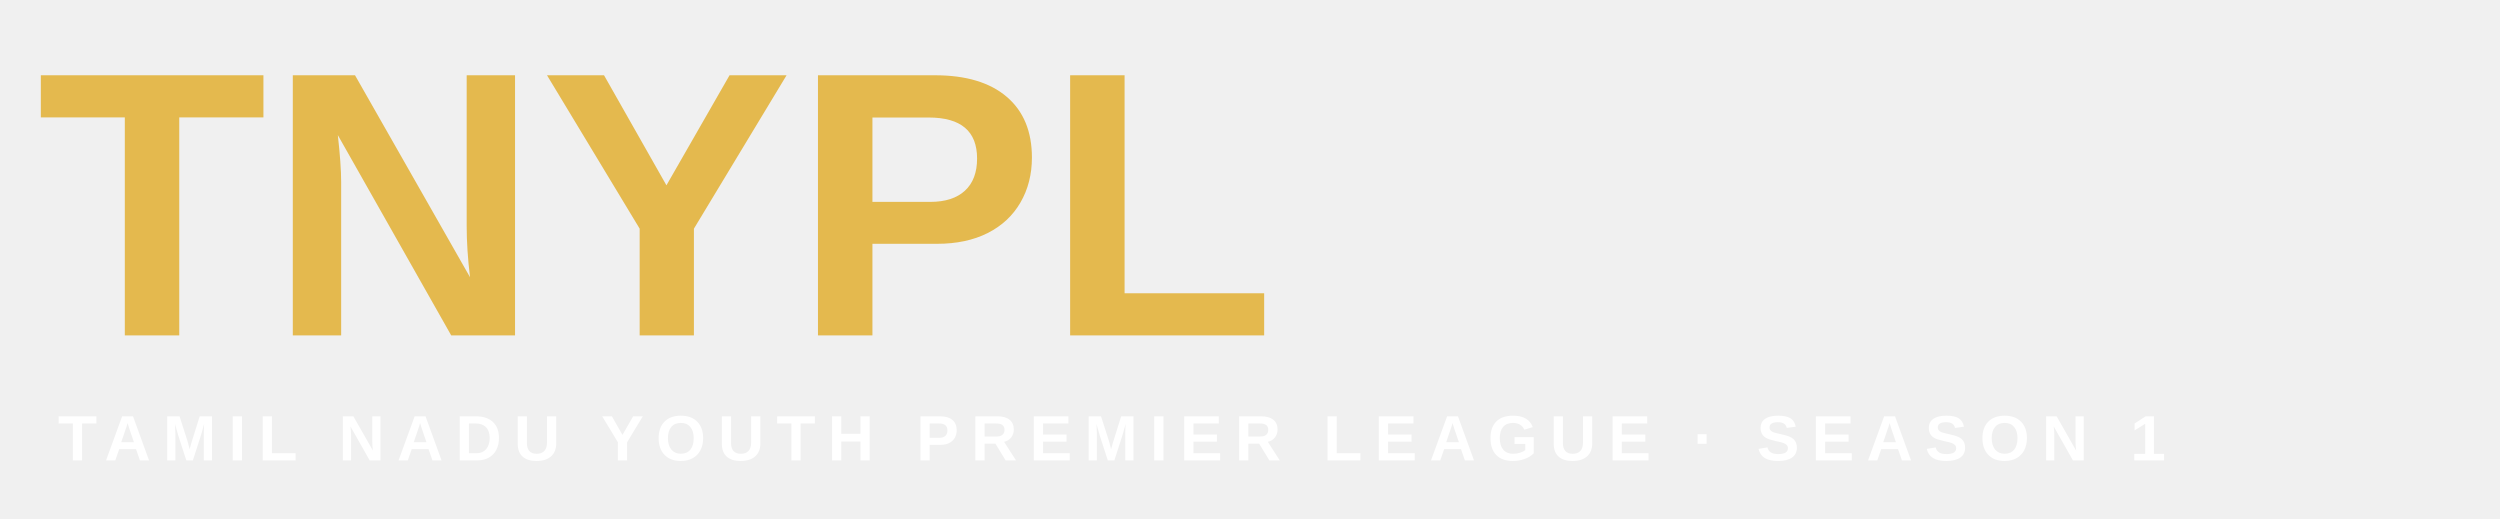
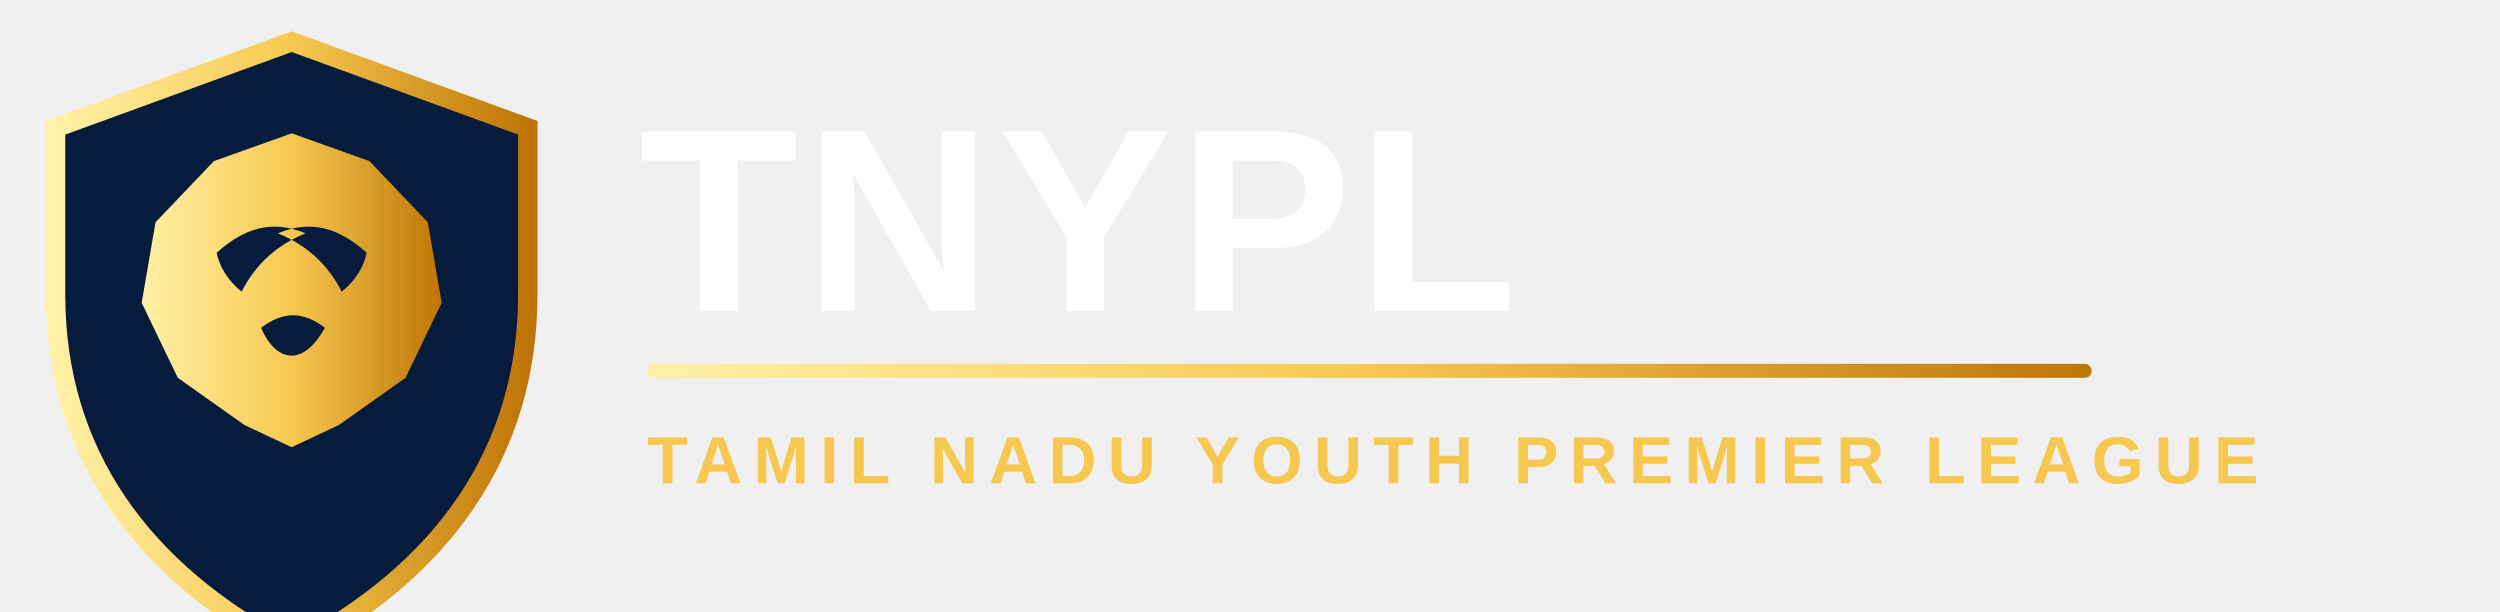
- <svg xmlns="http://www.w3.org/2000/svg" viewBox="0 0 820 170">
-   <rect width="820" height="170" fill="none" />
-   <text x="12" y="110" font-family="Arial Black,Arial" font-size="124" font-weight="900" fill="#e4b94e">TNYPL</text>
-   <text x="19" y="151" font-family="Arial" font-size="21" font-weight="700" letter-spacing="4" fill="#ffffff">TAMIL NADU YOUTH PREMIER LEAGUE · SEASON 1</text>
+ <svg xmlns="http://www.w3.org/2000/svg" viewBox="0 0 900 220" role="img" aria-label="TNYPL — Tamil Nadu Youth Premier League">
+   <defs>
+     <linearGradient id="g" x1="0" x2="1">
+       <stop stop-color="#fff1a6" />
+       <stop offset=".5" stop-color="#f7c84f" />
+       <stop offset="1" stop-color="#be7507" />
+     </linearGradient>
+   </defs>
+   <path d="M105 15 190 46v60c0 57-31 100-85 128-54-28-85-71-85-128V46z" fill="#071b3d" stroke="url(#g)" stroke-width="7" />
+   <path d="M105 48 133 58 154 80 159 109 146 136 122 153 105 161 88 153 64 136 51 109 56 80 77 58z" fill="url(#g)" />
+   <path d="M78 91c10-9 20-12 32-7-10 4-18 11-23 21-5-4-8-9-9-14zm54 0c-10-9-20-12-32-7 10 4 18 11 23 21 5-4 8-9 9-14z" fill="#071b3d" />
+   <path d="M94 118c8-6 15-6 23 0-4 7-8 10-12 10s-8-3-11-10z" fill="#071b3d" />
+   <text x="230" y="112" font-family="Arial Black,Arial,sans-serif" font-size="94" font-weight="900" letter-spacing="2" fill="#ffffff">TNYPL</text>
+   <rect x="233" y="131" width="520" height="5" rx="2.5" fill="url(#g)" />
+   <text x="233" y="174" font-family="Arial,sans-serif" font-size="24" font-weight="800" letter-spacing="4" fill="#f7c84f">TAMIL NADU YOUTH PREMIER LEAGUE</text>
</svg>
